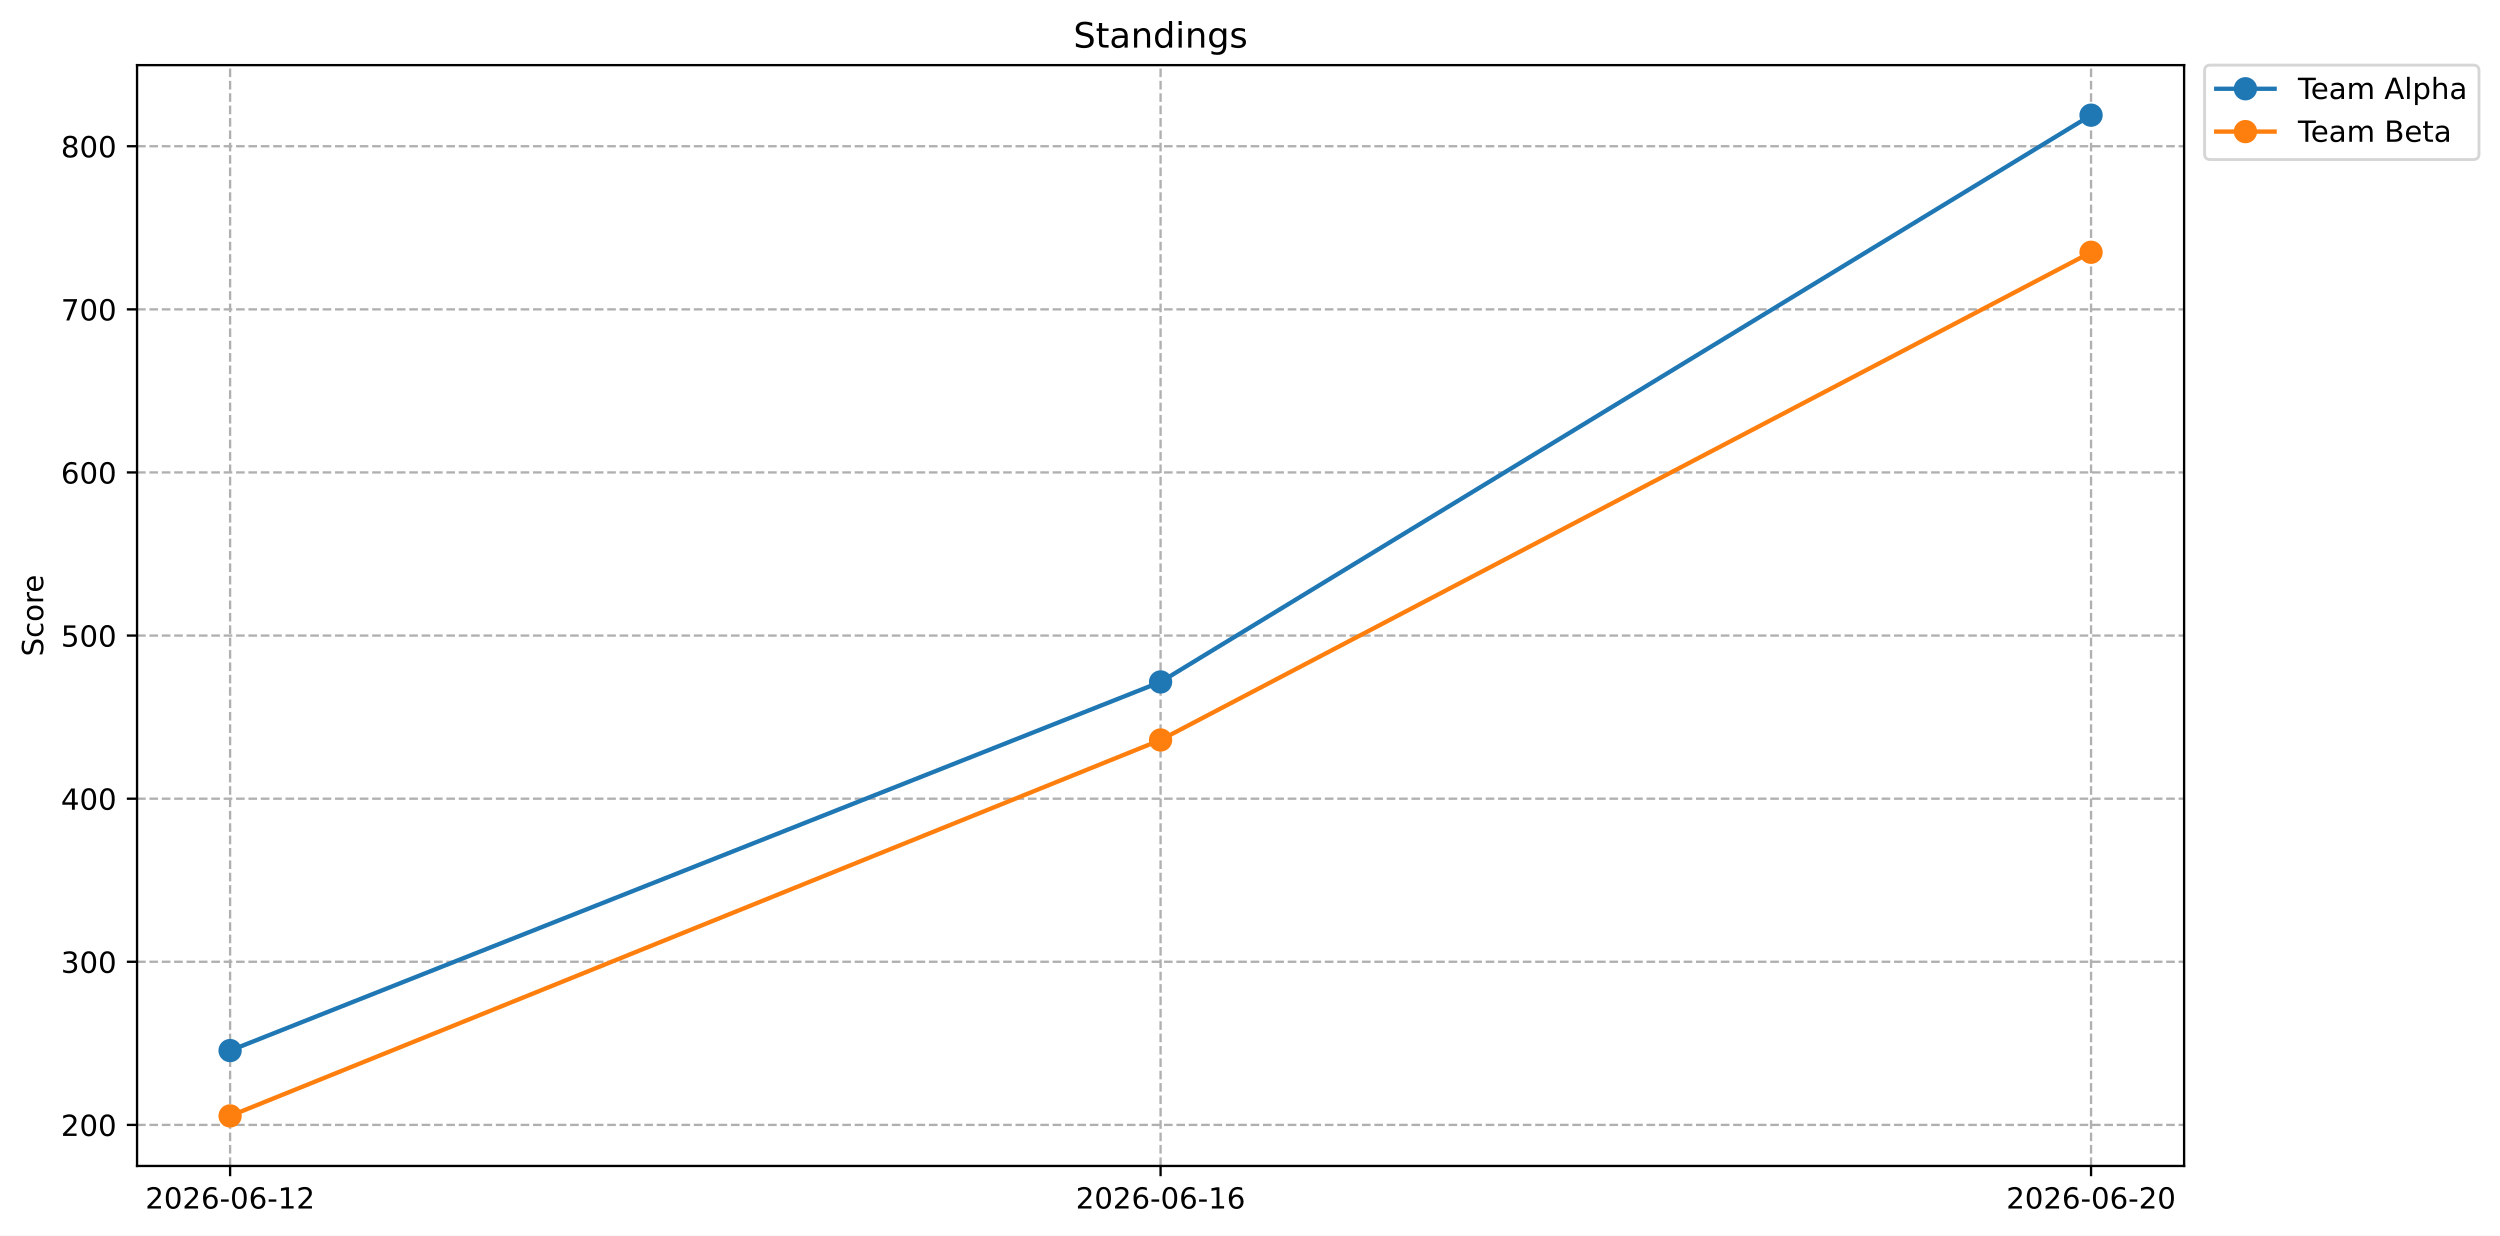
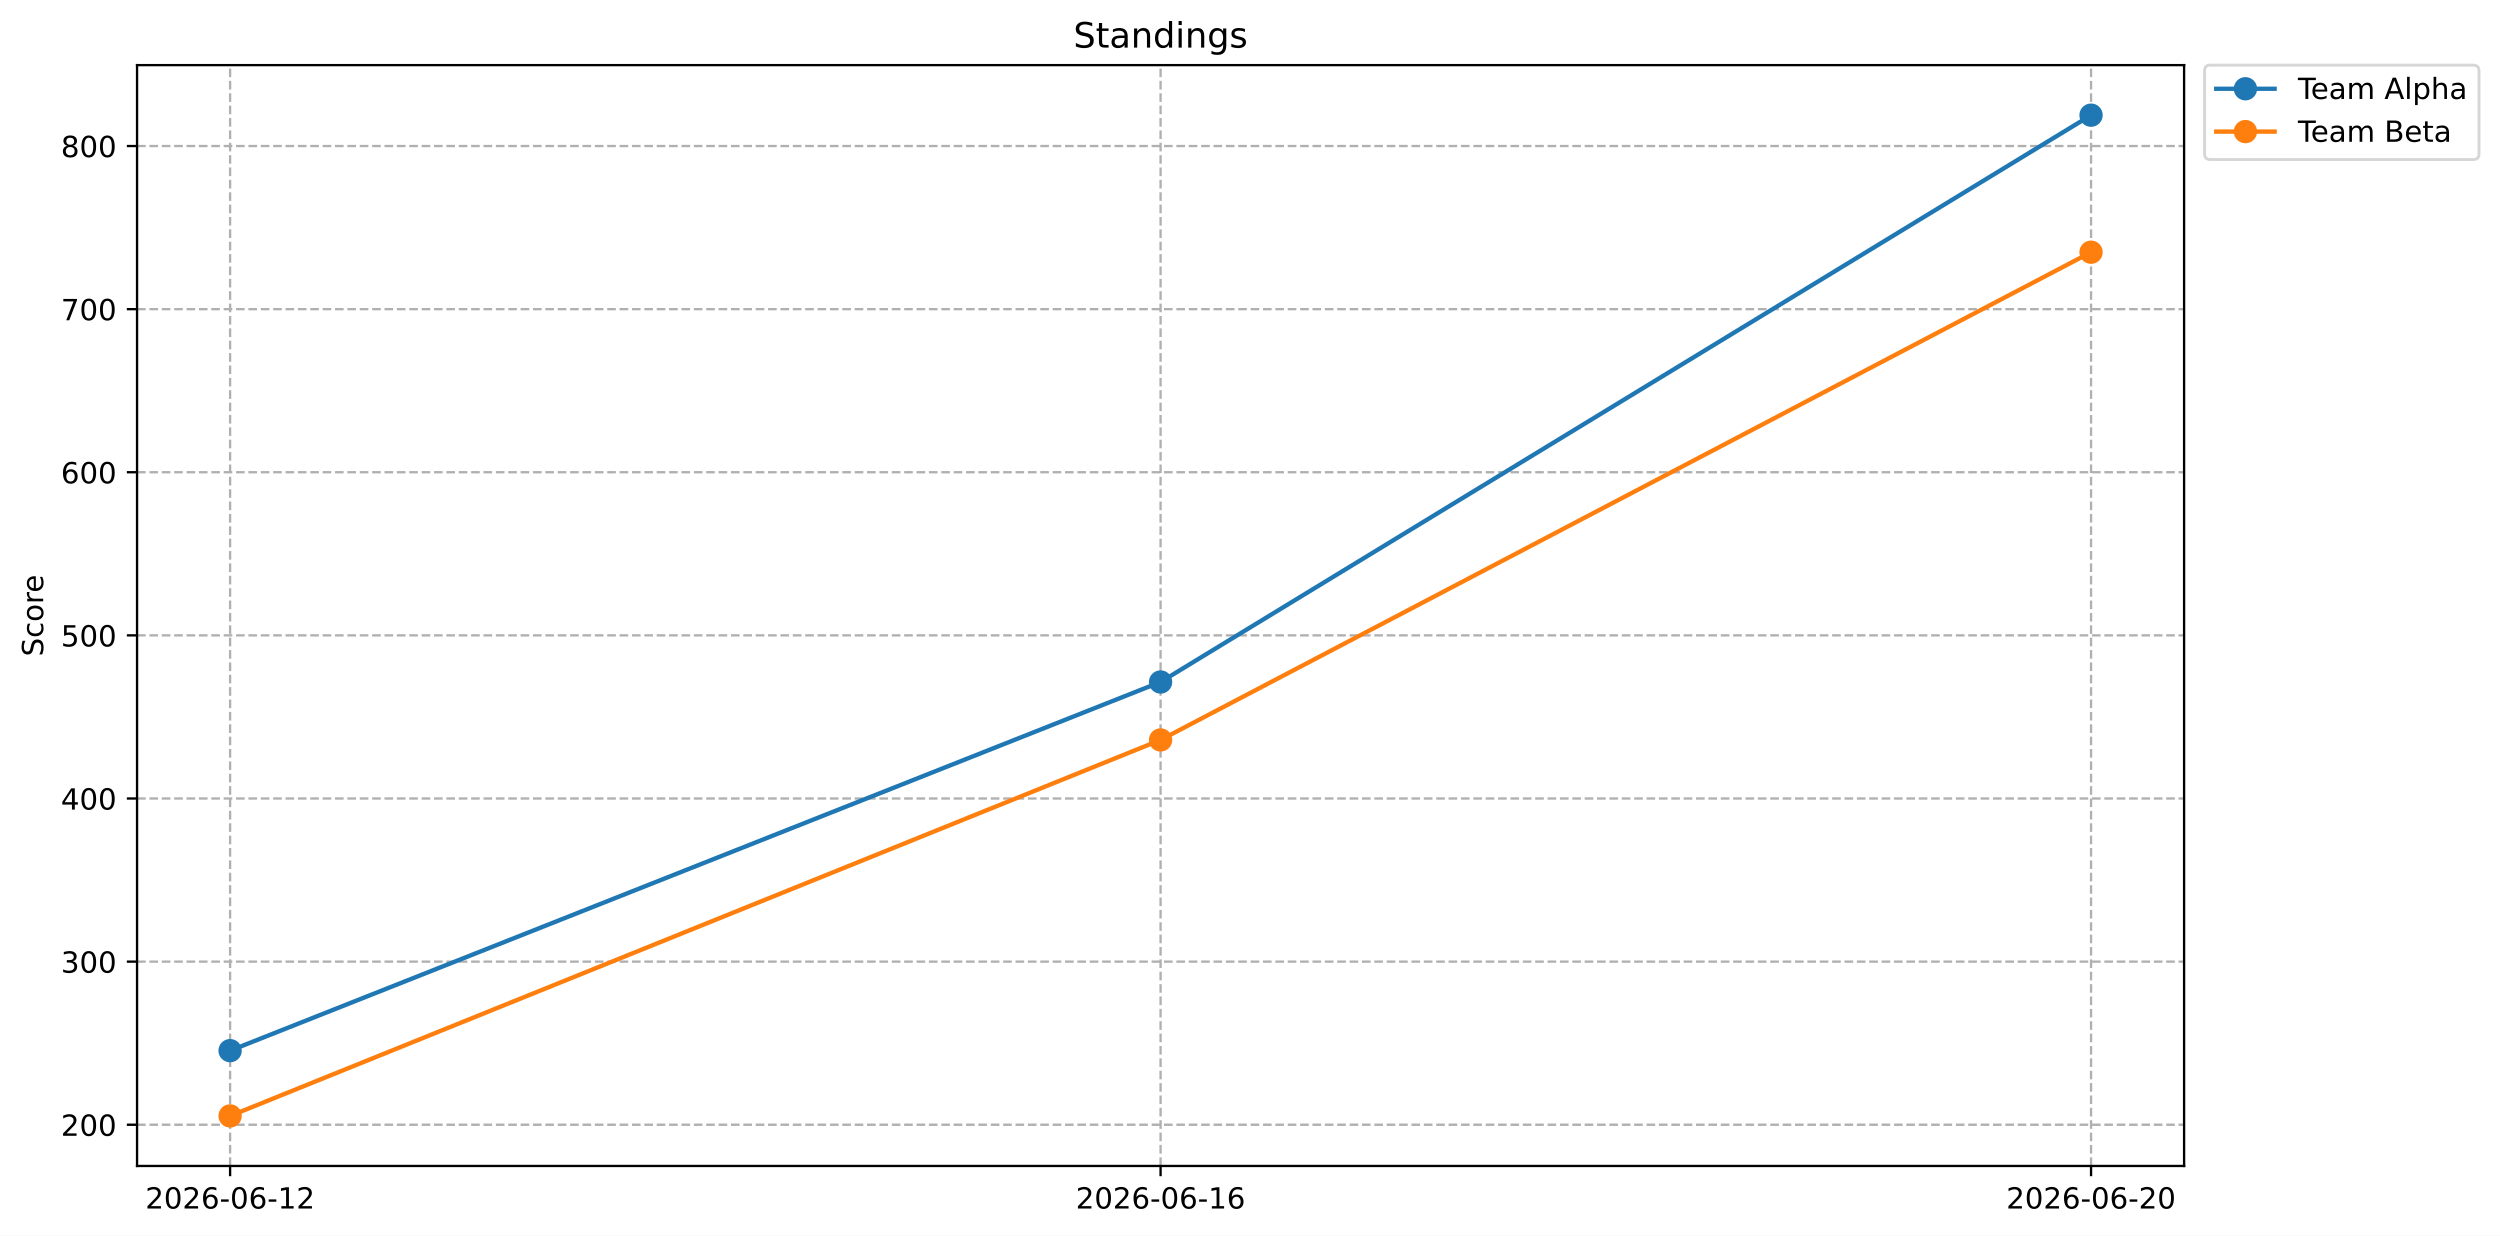
<svg xmlns="http://www.w3.org/2000/svg" xmlns:xlink="http://www.w3.org/1999/xlink" width="856.715pt" height="423.436pt" viewBox="0 0 856.715 423.436" version="1.1">
  <defs>
    <style type="text/css">*{stroke-linejoin: round; stroke-linecap: butt}</style>
  </defs>
  <g id="figure_1">
    <g id="patch_1">
      <path d="M -0 423.436  L 856.715 423.436  L 856.715 0  L -0 0  z " style="fill: #ffffff" />
    </g>
    <g id="axes_1">
      <g id="patch_2">
        <path d="M 46.966 399.558  L 748.46 399.558  L 748.46 22.318  L 46.966 22.318  z " style="fill: #ffffff" />
      </g>
      <g id="matplotlib.axis_1">
        <g id="xtick_1">
          <g id="line2d_1">
-             <path d="M 78.852 399.558  L 78.852 22.318  " clip-path="url(#p3716c8cc53)" style="fill: none; stroke-dasharray: 2.96,1.28; stroke-dashoffset: 0; stroke: #b0b0b0; stroke-width: 0.8" />
+             <path d="M 78.852 399.558  L 78.852 22.318  " clip-path="url(#p22dfbced53)" style="fill: none; stroke-dasharray: 2.96,1.28; stroke-dashoffset: 0; stroke: #b0b0b0; stroke-width: 0.8" />
          </g>
          <g id="line2d_2">
            <defs>
-               <path id="mf1cd7e6361" d="M 0 0  L 0 3.5  " style="stroke: #000000; stroke-width: 0.8" />
-             </defs>
-             <g>
-               <use xlink:href="#mf1cd7e6361" x="78.852" y="399.558" style="stroke: #000000; stroke-width: 0.8" />
+               <path id="mfbfed21c38" d="M 0 0  L 0 3.5  " style="stroke: #000000; stroke-width: 0.8" />
+             </defs>
+             <g>
+               <use xlink:href="#mfbfed21c38" x="78.852" y="399.558" style="stroke: #000000; stroke-width: 0.8" />
            </g>
          </g>
          <g id="text_1">
            <g transform="translate(49.7939 414.1566)scale(0.1 -0.1)">
              <defs>
                <path id="DejaVuSans-32" d="M 1228 531  L 3431 531  L 3431 0  L 469 0  L 469 531  Q 828 903 1448 1529  Q 2069 2156 2228 2338  Q 2531 2678 2651 2914  Q 2772 3150 2772 3378  Q 2772 3750 2511 3984  Q 2250 4219 1831 4219  Q 1534 4219 1204 4116  Q 875 4013 500 3803  L 500 4441  Q 881 4594 1212 4672  Q 1544 4750 1819 4750  Q 2544 4750 2975 4387  Q 3406 4025 3406 3419  Q 3406 3131 3298 2873  Q 3191 2616 2906 2266  Q 2828 2175 2409 1742  Q 1991 1309 1228 531  z " transform="scale(0.015625)" />
                <path id="DejaVuSans-30" d="M 2034 4250  Q 1547 4250 1301 3770  Q 1056 3291 1056 2328  Q 1056 1369 1301 889  Q 1547 409 2034 409  Q 2525 409 2770 889  Q 3016 1369 3016 2328  Q 3016 3291 2770 3770  Q 2525 4250 2034 4250  z M 2034 4750  Q 2819 4750 3233 4129  Q 3647 3509 3647 2328  Q 3647 1150 3233 529  Q 2819 -91 2034 -91  Q 1250 -91 836 529  Q 422 1150 422 2328  Q 422 3509 836 4129  Q 1250 4750 2034 4750  z " transform="scale(0.015625)" />
                <path id="DejaVuSans-36" d="M 2113 2584  Q 1688 2584 1439 2293  Q 1191 2003 1191 1497  Q 1191 994 1439 701  Q 1688 409 2113 409  Q 2538 409 2786 701  Q 3034 994 3034 1497  Q 3034 2003 2786 2293  Q 2538 2584 2113 2584  z M 3366 4563  L 3366 3988  Q 3128 4100 2886 4159  Q 2644 4219 2406 4219  Q 1781 4219 1451 3797  Q 1122 3375 1075 2522  Q 1259 2794 1537 2939  Q 1816 3084 2150 3084  Q 2853 3084 3261 2657  Q 3669 2231 3669 1497  Q 3669 778 3244 343  Q 2819 -91 2113 -91  Q 1303 -91 875 529  Q 447 1150 447 2328  Q 447 3434 972 4092  Q 1497 4750 2381 4750  Q 2619 4750 2861 4703  Q 3103 4656 3366 4563  z " transform="scale(0.015625)" />
                <path id="DejaVuSans-2d" d="M 313 2009  L 1997 2009  L 1997 1497  L 313 1497  L 313 2009  z " transform="scale(0.015625)" />
                <path id="DejaVuSans-31" d="M 794 531  L 1825 531  L 1825 4091  L 703 3866  L 703 4441  L 1819 4666  L 2450 4666  L 2450 531  L 3481 531  L 3481 0  L 794 0  L 794 531  z " transform="scale(0.015625)" />
              </defs>
              <use xlink:href="#DejaVuSans-32" />
              <use xlink:href="#DejaVuSans-30" x="63.623" />
              <use xlink:href="#DejaVuSans-32" x="127.246" />
              <use xlink:href="#DejaVuSans-36" x="190.869" />
              <use xlink:href="#DejaVuSans-2d" x="254.492" />
              <use xlink:href="#DejaVuSans-30" x="290.576" />
              <use xlink:href="#DejaVuSans-36" x="354.199" />
              <use xlink:href="#DejaVuSans-2d" x="417.822" />
              <use xlink:href="#DejaVuSans-31" x="453.906" />
              <use xlink:href="#DejaVuSans-32" x="517.529" />
            </g>
          </g>
        </g>
        <g id="xtick_2">
          <g id="line2d_3">
-             <path d="M 397.713 399.558  L 397.713 22.318  " clip-path="url(#p3716c8cc53)" style="fill: none; stroke-dasharray: 2.96,1.28; stroke-dashoffset: 0; stroke: #b0b0b0; stroke-width: 0.8" />
+             <path d="M 397.713 399.558  L 397.713 22.318  " clip-path="url(#p22dfbced53)" style="fill: none; stroke-dasharray: 2.96,1.28; stroke-dashoffset: 0; stroke: #b0b0b0; stroke-width: 0.8" />
          </g>
          <g id="line2d_4">
            <g>
-               <use xlink:href="#mf1cd7e6361" x="397.713" y="399.558" style="stroke: #000000; stroke-width: 0.8" />
+               <use xlink:href="#mfbfed21c38" x="397.713" y="399.558" style="stroke: #000000; stroke-width: 0.8" />
            </g>
          </g>
          <g id="text_2">
            <g transform="translate(368.6548 414.1566)scale(0.1 -0.1)">
              <use xlink:href="#DejaVuSans-32" />
              <use xlink:href="#DejaVuSans-30" x="63.623" />
              <use xlink:href="#DejaVuSans-32" x="127.246" />
              <use xlink:href="#DejaVuSans-36" x="190.869" />
              <use xlink:href="#DejaVuSans-2d" x="254.492" />
              <use xlink:href="#DejaVuSans-30" x="290.576" />
              <use xlink:href="#DejaVuSans-36" x="354.199" />
              <use xlink:href="#DejaVuSans-2d" x="417.822" />
              <use xlink:href="#DejaVuSans-31" x="453.906" />
              <use xlink:href="#DejaVuSans-36" x="517.529" />
            </g>
          </g>
        </g>
        <g id="xtick_3">
          <g id="line2d_5">
-             <path d="M 716.574 399.558  L 716.574 22.318  " clip-path="url(#p3716c8cc53)" style="fill: none; stroke-dasharray: 2.96,1.28; stroke-dashoffset: 0; stroke: #b0b0b0; stroke-width: 0.8" />
+             <path d="M 716.574 399.558  L 716.574 22.318  " clip-path="url(#p22dfbced53)" style="fill: none; stroke-dasharray: 2.96,1.28; stroke-dashoffset: 0; stroke: #b0b0b0; stroke-width: 0.8" />
          </g>
          <g id="line2d_6">
            <g>
-               <use xlink:href="#mf1cd7e6361" x="716.574" y="399.558" style="stroke: #000000; stroke-width: 0.8" />
+               <use xlink:href="#mfbfed21c38" x="716.574" y="399.558" style="stroke: #000000; stroke-width: 0.8" />
            </g>
          </g>
          <g id="text_3">
            <g transform="translate(687.5157 414.1566)scale(0.1 -0.1)">
              <use xlink:href="#DejaVuSans-32" />
              <use xlink:href="#DejaVuSans-30" x="63.623" />
              <use xlink:href="#DejaVuSans-32" x="127.246" />
              <use xlink:href="#DejaVuSans-36" x="190.869" />
              <use xlink:href="#DejaVuSans-2d" x="254.492" />
              <use xlink:href="#DejaVuSans-30" x="290.576" />
              <use xlink:href="#DejaVuSans-36" x="354.199" />
              <use xlink:href="#DejaVuSans-2d" x="417.822" />
              <use xlink:href="#DejaVuSans-32" x="453.906" />
              <use xlink:href="#DejaVuSans-30" x="517.529" />
            </g>
          </g>
        </g>
      </g>
      <g id="matplotlib.axis_2">
        <g id="ytick_1">
          <g id="line2d_7">
-             <path d="M 46.966 385.48  L 748.46 385.48  " clip-path="url(#p3716c8cc53)" style="fill: none; stroke-dasharray: 2.96,1.28; stroke-dashoffset: 0; stroke: #b0b0b0; stroke-width: 0.8" />
+             <path d="M 46.966 385.431  L 748.46 385.431  " clip-path="url(#p22dfbced53)" style="fill: none; stroke-dasharray: 2.96,1.28; stroke-dashoffset: 0; stroke: #b0b0b0; stroke-width: 0.8" />
          </g>
          <g id="line2d_8">
            <defs>
-               <path id="m16155c3d63" d="M 0 0  L -3.5 0  " style="stroke: #000000; stroke-width: 0.8" />
-             </defs>
-             <g>
-               <use xlink:href="#m16155c3d63" x="46.966" y="385.48" style="stroke: #000000; stroke-width: 0.8" />
+               <path id="maadc0fc436" d="M 0 0  L -3.5 0  " style="stroke: #000000; stroke-width: 0.8" />
+             </defs>
+             <g>
+               <use xlink:href="#maadc0fc436" x="46.966" y="385.431" style="stroke: #000000; stroke-width: 0.8" />
            </g>
          </g>
          <g id="text_4">
-             <g transform="translate(20.87813 389.2788)scale(0.1 -0.1)">
+             <g transform="translate(20.87813 389.2299)scale(0.1 -0.1)">
              <use xlink:href="#DejaVuSans-32" />
              <use xlink:href="#DejaVuSans-30" x="63.623" />
              <use xlink:href="#DejaVuSans-30" x="127.246" />
            </g>
          </g>
        </g>
        <g id="ytick_2">
          <g id="line2d_9">
-             <path d="M 46.966 329.586  L 748.46 329.586  " clip-path="url(#p3716c8cc53)" style="fill: none; stroke-dasharray: 2.96,1.28; stroke-dashoffset: 0; stroke: #b0b0b0; stroke-width: 0.8" />
+             <path d="M 46.966 329.533  L 748.46 329.533  " clip-path="url(#p22dfbced53)" style="fill: none; stroke-dasharray: 2.96,1.28; stroke-dashoffset: 0; stroke: #b0b0b0; stroke-width: 0.8" />
          </g>
          <g id="line2d_10">
            <g>
-               <use xlink:href="#m16155c3d63" x="46.966" y="329.586" style="stroke: #000000; stroke-width: 0.8" />
+               <use xlink:href="#maadc0fc436" x="46.966" y="329.533" style="stroke: #000000; stroke-width: 0.8" />
            </g>
          </g>
          <g id="text_5">
-             <g transform="translate(20.87813 333.3851)scale(0.1 -0.1)">
+             <g transform="translate(20.87813 333.3318)scale(0.1 -0.1)">
              <defs>
                <path id="DejaVuSans-33" d="M 2597 2516  Q 3050 2419 3304 2112  Q 3559 1806 3559 1356  Q 3559 666 3084 287  Q 2609 -91 1734 -91  Q 1441 -91 1130 -33  Q 819 25 488 141  L 488 750  Q 750 597 1062 519  Q 1375 441 1716 441  Q 2309 441 2620 675  Q 2931 909 2931 1356  Q 2931 1769 2642 2001  Q 2353 2234 1838 2234  L 1294 2234  L 1294 2753  L 1863 2753  Q 2328 2753 2575 2939  Q 2822 3125 2822 3475  Q 2822 3834 2567 4026  Q 2313 4219 1838 4219  Q 1578 4219 1281 4162  Q 984 4106 628 3988  L 628 4550  Q 988 4650 1302 4700  Q 1616 4750 1894 4750  Q 2613 4750 3031 4423  Q 3450 4097 3450 3541  Q 3450 3153 3228 2886  Q 3006 2619 2597 2516  z " transform="scale(0.015625)" />
              </defs>
              <use xlink:href="#DejaVuSans-33" />
              <use xlink:href="#DejaVuSans-30" x="63.623" />
              <use xlink:href="#DejaVuSans-30" x="127.246" />
            </g>
          </g>
        </g>
        <g id="ytick_3">
          <g id="line2d_11">
-             <path d="M 46.966 273.692  L 748.46 273.692  " clip-path="url(#p3716c8cc53)" style="fill: none; stroke-dasharray: 2.96,1.28; stroke-dashoffset: 0; stroke: #b0b0b0; stroke-width: 0.8" />
+             <path d="M 46.966 273.635  L 748.46 273.635  " clip-path="url(#p22dfbced53)" style="fill: none; stroke-dasharray: 2.96,1.28; stroke-dashoffset: 0; stroke: #b0b0b0; stroke-width: 0.8" />
          </g>
          <g id="line2d_12">
            <g>
-               <use xlink:href="#m16155c3d63" x="46.966" y="273.692" style="stroke: #000000; stroke-width: 0.8" />
+               <use xlink:href="#maadc0fc436" x="46.966" y="273.635" style="stroke: #000000; stroke-width: 0.8" />
            </g>
          </g>
          <g id="text_6">
-             <g transform="translate(20.87813 277.4914)scale(0.1 -0.1)">
+             <g transform="translate(20.87813 277.4337)scale(0.1 -0.1)">
              <defs>
                <path id="DejaVuSans-34" d="M 2419 4116  L 825 1625  L 2419 1625  L 2419 4116  z M 2253 4666  L 3047 4666  L 3047 1625  L 3713 1625  L 3713 1100  L 3047 1100  L 3047 0  L 2419 0  L 2419 1100  L 313 1100  L 313 1709  L 2253 4666  z " transform="scale(0.015625)" />
              </defs>
              <use xlink:href="#DejaVuSans-34" />
              <use xlink:href="#DejaVuSans-30" x="63.623" />
              <use xlink:href="#DejaVuSans-30" x="127.246" />
            </g>
          </g>
        </g>
        <g id="ytick_4">
          <g id="line2d_13">
-             <path d="M 46.966 217.798  L 748.46 217.798  " clip-path="url(#p3716c8cc53)" style="fill: none; stroke-dasharray: 2.96,1.28; stroke-dashoffset: 0; stroke: #b0b0b0; stroke-width: 0.8" />
+             <path d="M 46.966 217.736  L 748.46 217.736  " clip-path="url(#p22dfbced53)" style="fill: none; stroke-dasharray: 2.96,1.28; stroke-dashoffset: 0; stroke: #b0b0b0; stroke-width: 0.8" />
          </g>
          <g id="line2d_14">
            <g>
-               <use xlink:href="#m16155c3d63" x="46.966" y="217.798" style="stroke: #000000; stroke-width: 0.8" />
+               <use xlink:href="#maadc0fc436" x="46.966" y="217.736" style="stroke: #000000; stroke-width: 0.8" />
            </g>
          </g>
          <g id="text_7">
-             <g transform="translate(20.87813 221.5977)scale(0.1 -0.1)">
+             <g transform="translate(20.87813 221.5356)scale(0.1 -0.1)">
              <defs>
                <path id="DejaVuSans-35" d="M 691 4666  L 3169 4666  L 3169 4134  L 1269 4134  L 1269 2991  Q 1406 3038 1543 3061  Q 1681 3084 1819 3084  Q 2600 3084 3056 2656  Q 3513 2228 3513 1497  Q 3513 744 3044 326  Q 2575 -91 1722 -91  Q 1428 -91 1123 -41  Q 819 9 494 109  L 494 744  Q 775 591 1075 516  Q 1375 441 1709 441  Q 2250 441 2565 725  Q 2881 1009 2881 1497  Q 2881 1984 2565 2268  Q 2250 2553 1709 2553  Q 1456 2553 1204 2497  Q 953 2441 691 2322  L 691 4666  z " transform="scale(0.015625)" />
              </defs>
              <use xlink:href="#DejaVuSans-35" />
              <use xlink:href="#DejaVuSans-30" x="63.623" />
              <use xlink:href="#DejaVuSans-30" x="127.246" />
            </g>
          </g>
        </g>
        <g id="ytick_5">
          <g id="line2d_15">
-             <path d="M 46.966 161.905  L 748.46 161.905  " clip-path="url(#p3716c8cc53)" style="fill: none; stroke-dasharray: 2.96,1.28; stroke-dashoffset: 0; stroke: #b0b0b0; stroke-width: 0.8" />
+             <path d="M 46.966 161.838  L 748.46 161.838  " clip-path="url(#p22dfbced53)" style="fill: none; stroke-dasharray: 2.96,1.28; stroke-dashoffset: 0; stroke: #b0b0b0; stroke-width: 0.8" />
          </g>
          <g id="line2d_16">
            <g>
-               <use xlink:href="#m16155c3d63" x="46.966" y="161.905" style="stroke: #000000; stroke-width: 0.8" />
+               <use xlink:href="#maadc0fc436" x="46.966" y="161.838" style="stroke: #000000; stroke-width: 0.8" />
            </g>
          </g>
          <g id="text_8">
-             <g transform="translate(20.87813 165.704)scale(0.1 -0.1)">
+             <g transform="translate(20.87813 165.6376)scale(0.1 -0.1)">
              <use xlink:href="#DejaVuSans-36" />
              <use xlink:href="#DejaVuSans-30" x="63.623" />
              <use xlink:href="#DejaVuSans-30" x="127.246" />
            </g>
          </g>
        </g>
        <g id="ytick_6">
          <g id="line2d_17">
-             <path d="M 46.966 106.011  L 748.46 106.011  " clip-path="url(#p3716c8cc53)" style="fill: none; stroke-dasharray: 2.96,1.28; stroke-dashoffset: 0; stroke: #b0b0b0; stroke-width: 0.8" />
+             <path d="M 46.966 105.94  L 748.46 105.94  " clip-path="url(#p22dfbced53)" style="fill: none; stroke-dasharray: 2.96,1.28; stroke-dashoffset: 0; stroke: #b0b0b0; stroke-width: 0.8" />
          </g>
          <g id="line2d_18">
            <g>
-               <use xlink:href="#m16155c3d63" x="46.966" y="106.011" style="stroke: #000000; stroke-width: 0.8" />
+               <use xlink:href="#maadc0fc436" x="46.966" y="105.94" style="stroke: #000000; stroke-width: 0.8" />
            </g>
          </g>
          <g id="text_9">
-             <g transform="translate(20.87813 109.8102)scale(0.1 -0.1)">
+             <g transform="translate(20.87813 109.7395)scale(0.1 -0.1)">
              <defs>
                <path id="DejaVuSans-37" d="M 525 4666  L 3525 4666  L 3525 4397  L 1831 0  L 1172 0  L 2766 4134  L 525 4134  L 525 4666  z " transform="scale(0.015625)" />
              </defs>
              <use xlink:href="#DejaVuSans-37" />
              <use xlink:href="#DejaVuSans-30" x="63.623" />
              <use xlink:href="#DejaVuSans-30" x="127.246" />
            </g>
          </g>
        </g>
        <g id="ytick_7">
          <g id="line2d_19">
-             <path d="M 46.966 50.117  L 748.46 50.117  " clip-path="url(#p3716c8cc53)" style="fill: none; stroke-dasharray: 2.96,1.28; stroke-dashoffset: 0; stroke: #b0b0b0; stroke-width: 0.8" />
+             <path d="M 46.966 50.042  L 748.46 50.042  " clip-path="url(#p22dfbced53)" style="fill: none; stroke-dasharray: 2.96,1.28; stroke-dashoffset: 0; stroke: #b0b0b0; stroke-width: 0.8" />
          </g>
          <g id="line2d_20">
            <g>
-               <use xlink:href="#m16155c3d63" x="46.966" y="50.117" style="stroke: #000000; stroke-width: 0.8" />
+               <use xlink:href="#maadc0fc436" x="46.966" y="50.042" style="stroke: #000000; stroke-width: 0.8" />
            </g>
          </g>
          <g id="text_10">
-             <g transform="translate(20.87813 53.91653)scale(0.1 -0.1)">
+             <g transform="translate(20.87813 53.84136)scale(0.1 -0.1)">
              <defs>
                <path id="DejaVuSans-38" d="M 2034 2216  Q 1584 2216 1326 1975  Q 1069 1734 1069 1313  Q 1069 891 1326 650  Q 1584 409 2034 409  Q 2484 409 2743 651  Q 3003 894 3003 1313  Q 3003 1734 2745 1975  Q 2488 2216 2034 2216  z M 1403 2484  Q 997 2584 770 2862  Q 544 3141 544 3541  Q 544 4100 942 4425  Q 1341 4750 2034 4750  Q 2731 4750 3128 4425  Q 3525 4100 3525 3541  Q 3525 3141 3298 2862  Q 3072 2584 2669 2484  Q 3125 2378 3379 2068  Q 3634 1759 3634 1313  Q 3634 634 3220 271  Q 2806 -91 2034 -91  Q 1263 -91 848 271  Q 434 634 434 1313  Q 434 1759 690 2068  Q 947 2378 1403 2484  z M 1172 3481  Q 1172 3119 1398 2916  Q 1625 2713 2034 2713  Q 2441 2713 2670 2916  Q 2900 3119 2900 3481  Q 2900 3844 2670 4047  Q 2441 4250 2034 4250  Q 1625 4250 1398 4047  Q 1172 3844 1172 3481  z " transform="scale(0.015625)" />
              </defs>
              <use xlink:href="#DejaVuSans-38" />
              <use xlink:href="#DejaVuSans-30" x="63.623" />
              <use xlink:href="#DejaVuSans-30" x="127.246" />
            </g>
          </g>
        </g>
        <g id="text_11">
          <g transform="translate(14.79844 224.9405)rotate(-90)scale(0.1 -0.1)">
            <defs>
              <path id="DejaVuSans-53" d="M 3425 4513  L 3425 3897  Q 3066 4069 2747 4153  Q 2428 4238 2131 4238  Q 1616 4238 1336 4038  Q 1056 3838 1056 3469  Q 1056 3159 1242 3001  Q 1428 2844 1947 2747  L 2328 2669  Q 3034 2534 3370 2195  Q 3706 1856 3706 1288  Q 3706 609 3251 259  Q 2797 -91 1919 -91  Q 1588 -91 1214 -16  Q 841 59 441 206  L 441 856  Q 825 641 1194 531  Q 1563 422 1919 422  Q 2459 422 2753 634  Q 3047 847 3047 1241  Q 3047 1584 2836 1778  Q 2625 1972 2144 2069  L 1759 2144  Q 1053 2284 737 2584  Q 422 2884 422 3419  Q 422 4038 858 4394  Q 1294 4750 2059 4750  Q 2388 4750 2728 4690  Q 3069 4631 3425 4513  z " transform="scale(0.015625)" />
              <path id="DejaVuSans-63" d="M 3122 3366  L 3122 2828  Q 2878 2963 2633 3030  Q 2388 3097 2138 3097  Q 1578 3097 1268 2742  Q 959 2388 959 1747  Q 959 1106 1268 751  Q 1578 397 2138 397  Q 2388 397 2633 464  Q 2878 531 3122 666  L 3122 134  Q 2881 22 2623 -34  Q 2366 -91 2075 -91  Q 1284 -91 818 406  Q 353 903 353 1747  Q 353 2603 823 3093  Q 1294 3584 2113 3584  Q 2378 3584 2631 3529  Q 2884 3475 3122 3366  z " transform="scale(0.015625)" />
              <path id="DejaVuSans-6f" d="M 1959 3097  Q 1497 3097 1228 2736  Q 959 2375 959 1747  Q 959 1119 1226 758  Q 1494 397 1959 397  Q 2419 397 2687 759  Q 2956 1122 2956 1747  Q 2956 2369 2687 2733  Q 2419 3097 1959 3097  z M 1959 3584  Q 2709 3584 3137 3096  Q 3566 2609 3566 1747  Q 3566 888 3137 398  Q 2709 -91 1959 -91  Q 1206 -91 779 398  Q 353 888 353 1747  Q 353 2609 779 3096  Q 1206 3584 1959 3584  z " transform="scale(0.015625)" />
              <path id="DejaVuSans-72" d="M 2631 2963  Q 2534 3019 2420 3045  Q 2306 3072 2169 3072  Q 1681 3072 1420 2755  Q 1159 2438 1159 1844  L 1159 0  L 581 0  L 581 3500  L 1159 3500  L 1159 2956  Q 1341 3275 1631 3429  Q 1922 3584 2338 3584  Q 2397 3584 2469 3576  Q 2541 3569 2628 3553  L 2631 2963  z " transform="scale(0.015625)" />
              <path id="DejaVuSans-65" d="M 3597 1894  L 3597 1613  L 953 1613  Q 991 1019 1311 708  Q 1631 397 2203 397  Q 2534 397 2845 478  Q 3156 559 3463 722  L 3463 178  Q 3153 47 2828 -22  Q 2503 -91 2169 -91  Q 1331 -91 842 396  Q 353 884 353 1716  Q 353 2575 817 3079  Q 1281 3584 2069 3584  Q 2775 3584 3186 3129  Q 3597 2675 3597 1894  z M 3022 2063  Q 3016 2534 2758 2815  Q 2500 3097 2075 3097  Q 1594 3097 1305 2825  Q 1016 2553 972 2059  L 3022 2063  z " transform="scale(0.015625)" />
            </defs>
            <use xlink:href="#DejaVuSans-53" />
            <use xlink:href="#DejaVuSans-63" x="63.477" />
            <use xlink:href="#DejaVuSans-6f" x="118.457" />
            <use xlink:href="#DejaVuSans-72" x="179.639" />
            <use xlink:href="#DejaVuSans-65" x="218.502" />
          </g>
        </g>
      </g>
      <g id="line2d_21">
-         <path d="M 78.852 360.016  L 397.713 233.696  L 716.574 39.465  " clip-path="url(#p3716c8cc53)" style="fill: none; stroke: #1f77b4; stroke-width: 1.5; stroke-linecap: square" />
+         <path d="M 78.852 360.041  L 397.713 233.711  L 716.574 39.465  " clip-path="url(#p22dfbced53)" style="fill: none; stroke: #1f77b4; stroke-width: 1.5; stroke-linecap: square" />
        <defs>
-           <path id="m6c59f34e0f" d="M 0 3.5  C 0.928 3.5 1.819 3.131 2.475 2.475  C 3.131 1.819 3.5 0.928 3.5 0  C 3.5 -0.928 3.131 -1.819 2.475 -2.475  C 1.819 -3.131 0.928 -3.5 0 -3.5  C -0.928 -3.5 -1.819 -3.131 -2.475 -2.475  C -3.131 -1.819 -3.5 -0.928 -3.5 0  C -3.5 0.928 -3.131 1.819 -2.475 2.475  C -1.819 3.131 -0.928 3.5 0 3.5  z " style="stroke: #1f77b4" />
+           <path id="m4b43e790e3" d="M 0 3.5  C 0.928 3.5 1.819 3.131 2.475 2.475  C 3.131 1.819 3.5 0.928 3.5 0  C 3.5 -0.928 3.131 -1.819 2.475 -2.475  C 1.819 -3.131 0.928 -3.5 0 -3.5  C -0.928 -3.5 -1.819 -3.131 -2.475 -2.475  C -3.131 -1.819 -3.5 -0.928 -3.5 0  C -3.5 0.928 -3.131 1.819 -2.475 2.475  C -1.819 3.131 -0.928 3.5 0 3.5  z " style="stroke: #1f77b4" />
        </defs>
-         <g clip-path="url(#p3716c8cc53)">
-           <use xlink:href="#m6c59f34e0f" x="78.852" y="360.016" style="fill: #1f77b4; stroke: #1f77b4" />
-           <use xlink:href="#m6c59f34e0f" x="397.713" y="233.696" style="fill: #1f77b4; stroke: #1f77b4" />
-           <use xlink:href="#m6c59f34e0f" x="716.574" y="39.465" style="fill: #1f77b4; stroke: #1f77b4" />
+         <g clip-path="url(#p22dfbced53)">
+           <use xlink:href="#m4b43e790e3" x="78.852" y="360.041" style="fill: #1f77b4; stroke: #1f77b4" />
+           <use xlink:href="#m4b43e790e3" x="397.713" y="233.711" style="fill: #1f77b4; stroke: #1f77b4" />
+           <use xlink:href="#m4b43e790e3" x="716.574" y="39.465" style="fill: #1f77b4; stroke: #1f77b4" />
        </g>
      </g>
      <g id="line2d_22">
-         <path d="M 78.852 382.411  L 397.713 253.576  L 716.574 86.454  " clip-path="url(#p3716c8cc53)" style="fill: none; stroke: #ff7f0e; stroke-width: 1.5; stroke-linecap: square" />
+         <path d="M 78.852 382.411  L 397.713 253.566  L 716.574 86.43  " clip-path="url(#p22dfbced53)" style="fill: none; stroke: #ff7f0e; stroke-width: 1.5; stroke-linecap: square" />
        <defs>
-           <path id="mb720ac57f0" d="M 0 3.5  C 0.928 3.5 1.819 3.131 2.475 2.475  C 3.131 1.819 3.5 0.928 3.5 0  C 3.5 -0.928 3.131 -1.819 2.475 -2.475  C 1.819 -3.131 0.928 -3.5 0 -3.5  C -0.928 -3.5 -1.819 -3.131 -2.475 -2.475  C -3.131 -1.819 -3.5 -0.928 -3.5 0  C -3.5 0.928 -3.131 1.819 -2.475 2.475  C -1.819 3.131 -0.928 3.5 0 3.5  z " style="stroke: #ff7f0e" />
+           <path id="m1bc1f64b10" d="M 0 3.5  C 0.928 3.5 1.819 3.131 2.475 2.475  C 3.131 1.819 3.5 0.928 3.5 0  C 3.5 -0.928 3.131 -1.819 2.475 -2.475  C 1.819 -3.131 0.928 -3.5 0 -3.5  C -0.928 -3.5 -1.819 -3.131 -2.475 -2.475  C -3.131 -1.819 -3.5 -0.928 -3.5 0  C -3.5 0.928 -3.131 1.819 -2.475 2.475  C -1.819 3.131 -0.928 3.5 0 3.5  z " style="stroke: #ff7f0e" />
        </defs>
-         <g clip-path="url(#p3716c8cc53)">
-           <use xlink:href="#mb720ac57f0" x="78.852" y="382.411" style="fill: #ff7f0e; stroke: #ff7f0e" />
-           <use xlink:href="#mb720ac57f0" x="397.713" y="253.576" style="fill: #ff7f0e; stroke: #ff7f0e" />
-           <use xlink:href="#mb720ac57f0" x="716.574" y="86.454" style="fill: #ff7f0e; stroke: #ff7f0e" />
+         <g clip-path="url(#p22dfbced53)">
+           <use xlink:href="#m1bc1f64b10" x="78.852" y="382.411" style="fill: #ff7f0e; stroke: #ff7f0e" />
+           <use xlink:href="#m1bc1f64b10" x="397.713" y="253.566" style="fill: #ff7f0e; stroke: #ff7f0e" />
+           <use xlink:href="#m1bc1f64b10" x="716.574" y="86.43" style="fill: #ff7f0e; stroke: #ff7f0e" />
        </g>
      </g>
      <g id="patch_3">
        <path d="M 46.966 399.558  L 46.966 22.318  " style="fill: none; stroke: #000000; stroke-width: 0.8; stroke-linejoin: miter; stroke-linecap: square" />
      </g>
      <g id="patch_4">
        <path d="M 748.46 399.558  L 748.46 22.318  " style="fill: none; stroke: #000000; stroke-width: 0.8; stroke-linejoin: miter; stroke-linecap: square" />
      </g>
      <g id="patch_5">
        <path d="M 46.966 399.558  L 748.46 399.558  " style="fill: none; stroke: #000000; stroke-width: 0.8; stroke-linejoin: miter; stroke-linecap: square" />
      </g>
      <g id="patch_6">
        <path d="M 46.966 22.318  L 748.46 22.318  " style="fill: none; stroke: #000000; stroke-width: 0.8; stroke-linejoin: miter; stroke-linecap: square" />
      </g>
      <g id="text_12">
        <g transform="translate(367.8589 16.31812)scale(0.12 -0.12)">
          <defs>
            <path id="DejaVuSans-74" d="M 1172 4494  L 1172 3500  L 2356 3500  L 2356 3053  L 1172 3053  L 1172 1153  Q 1172 725 1289 603  Q 1406 481 1766 481  L 2356 481  L 2356 0  L 1766 0  Q 1100 0 847 248  Q 594 497 594 1153  L 594 3053  L 172 3053  L 172 3500  L 594 3500  L 594 4494  L 1172 4494  z " transform="scale(0.015625)" />
            <path id="DejaVuSans-61" d="M 2194 1759  Q 1497 1759 1228 1600  Q 959 1441 959 1056  Q 959 750 1161 570  Q 1363 391 1709 391  Q 2188 391 2477 730  Q 2766 1069 2766 1631  L 2766 1759  L 2194 1759  z M 3341 1997  L 3341 0  L 2766 0  L 2766 531  Q 2569 213 2275 61  Q 1981 -91 1556 -91  Q 1019 -91 701 211  Q 384 513 384 1019  Q 384 1609 779 1909  Q 1175 2209 1959 2209  L 2766 2209  L 2766 2266  Q 2766 2663 2505 2880  Q 2244 3097 1772 3097  Q 1472 3097 1187 3025  Q 903 2953 641 2809  L 641 3341  Q 956 3463 1253 3523  Q 1550 3584 1831 3584  Q 2591 3584 2966 3190  Q 3341 2797 3341 1997  z " transform="scale(0.015625)" />
            <path id="DejaVuSans-6e" d="M 3513 2113  L 3513 0  L 2938 0  L 2938 2094  Q 2938 2591 2744 2837  Q 2550 3084 2163 3084  Q 1697 3084 1428 2787  Q 1159 2491 1159 1978  L 1159 0  L 581 0  L 581 3500  L 1159 3500  L 1159 2956  Q 1366 3272 1645 3428  Q 1925 3584 2291 3584  Q 2894 3584 3203 3211  Q 3513 2838 3513 2113  z " transform="scale(0.015625)" />
            <path id="DejaVuSans-64" d="M 2906 2969  L 2906 4863  L 3481 4863  L 3481 0  L 2906 0  L 2906 525  Q 2725 213 2448 61  Q 2172 -91 1784 -91  Q 1150 -91 751 415  Q 353 922 353 1747  Q 353 2572 751 3078  Q 1150 3584 1784 3584  Q 2172 3584 2448 3432  Q 2725 3281 2906 2969  z M 947 1747  Q 947 1113 1208 752  Q 1469 391 1925 391  Q 2381 391 2643 752  Q 2906 1113 2906 1747  Q 2906 2381 2643 2742  Q 2381 3103 1925 3103  Q 1469 3103 1208 2742  Q 947 2381 947 1747  z " transform="scale(0.015625)" />
            <path id="DejaVuSans-69" d="M 603 3500  L 1178 3500  L 1178 0  L 603 0  L 603 3500  z M 603 4863  L 1178 4863  L 1178 4134  L 603 4134  L 603 4863  z " transform="scale(0.015625)" />
            <path id="DejaVuSans-67" d="M 2906 1791  Q 2906 2416 2648 2759  Q 2391 3103 1925 3103  Q 1463 3103 1205 2759  Q 947 2416 947 1791  Q 947 1169 1205 825  Q 1463 481 1925 481  Q 2391 481 2648 825  Q 2906 1169 2906 1791  z M 3481 434  Q 3481 -459 3084 -895  Q 2688 -1331 1869 -1331  Q 1566 -1331 1297 -1286  Q 1028 -1241 775 -1147  L 775 -588  Q 1028 -725 1275 -790  Q 1522 -856 1778 -856  Q 2344 -856 2625 -561  Q 2906 -266 2906 331  L 2906 616  Q 2728 306 2450 153  Q 2172 0 1784 0  Q 1141 0 747 490  Q 353 981 353 1791  Q 353 2603 747 3093  Q 1141 3584 1784 3584  Q 2172 3584 2450 3431  Q 2728 3278 2906 2969  L 2906 3500  L 3481 3500  L 3481 434  z " transform="scale(0.015625)" />
            <path id="DejaVuSans-73" d="M 2834 3397  L 2834 2853  Q 2591 2978 2328 3040  Q 2066 3103 1784 3103  Q 1356 3103 1142 2972  Q 928 2841 928 2578  Q 928 2378 1081 2264  Q 1234 2150 1697 2047  L 1894 2003  Q 2506 1872 2764 1633  Q 3022 1394 3022 966  Q 3022 478 2636 193  Q 2250 -91 1575 -91  Q 1294 -91 989 -36  Q 684 19 347 128  L 347 722  Q 666 556 975 473  Q 1284 391 1588 391  Q 1994 391 2212 530  Q 2431 669 2431 922  Q 2431 1156 2273 1281  Q 2116 1406 1581 1522  L 1381 1569  Q 847 1681 609 1914  Q 372 2147 372 2553  Q 372 3047 722 3315  Q 1072 3584 1716 3584  Q 2034 3584 2315 3537  Q 2597 3491 2834 3397  z " transform="scale(0.015625)" />
          </defs>
          <use xlink:href="#DejaVuSans-53" />
          <use xlink:href="#DejaVuSans-74" x="63.477" />
          <use xlink:href="#DejaVuSans-61" x="102.686" />
          <use xlink:href="#DejaVuSans-6e" x="163.965" />
          <use xlink:href="#DejaVuSans-64" x="227.344" />
          <use xlink:href="#DejaVuSans-69" x="290.82" />
          <use xlink:href="#DejaVuSans-6e" x="318.604" />
          <use xlink:href="#DejaVuSans-67" x="381.982" />
          <use xlink:href="#DejaVuSans-73" x="445.459" />
        </g>
      </g>
      <g id="legend_1">
        <g id="patch_7">
          <path d="M 757.475 54.674  L 847.515 54.674  Q 849.515 54.674 849.515 52.674  L 849.515 24.318  Q 849.515 22.318 847.515 22.318  L 757.475 22.318  Q 755.475 22.318 755.475 24.318  L 755.475 52.674  Q 755.475 54.674 757.475 54.674  z " style="fill: #ffffff; opacity: 0.8; stroke: #cccccc; stroke-linejoin: miter" />
        </g>
        <g id="line2d_23">
          <path d="M 759.475 30.417  L 769.475 30.417  L 779.475 30.417  " style="fill: none; stroke: #1f77b4; stroke-width: 1.5; stroke-linecap: square" />
          <g>
-             <use xlink:href="#m6c59f34e0f" x="769.475" y="30.417" style="fill: #1f77b4; stroke: #1f77b4" />
+             <use xlink:href="#m4b43e790e3" x="769.475" y="30.417" style="fill: #1f77b4; stroke: #1f77b4" />
          </g>
        </g>
        <g id="text_13">
          <g transform="translate(787.4746 33.91656)scale(0.1 -0.1)">
            <defs>
              <path id="DejaVuSans-54" d="M -19 4666  L 3928 4666  L 3928 4134  L 2272 4134  L 2272 0  L 1638 0  L 1638 4134  L -19 4134  L -19 4666  z " transform="scale(0.015625)" />
              <path id="DejaVuSans-6d" d="M 3328 2828  Q 3544 3216 3844 3400  Q 4144 3584 4550 3584  Q 5097 3584 5394 3201  Q 5691 2819 5691 2113  L 5691 0  L 5113 0  L 5113 2094  Q 5113 2597 4934 2840  Q 4756 3084 4391 3084  Q 3944 3084 3684 2787  Q 3425 2491 3425 1978  L 3425 0  L 2847 0  L 2847 2094  Q 2847 2600 2669 2842  Q 2491 3084 2119 3084  Q 1678 3084 1418 2786  Q 1159 2488 1159 1978  L 1159 0  L 581 0  L 581 3500  L 1159 3500  L 1159 2956  Q 1356 3278 1631 3431  Q 1906 3584 2284 3584  Q 2666 3584 2933 3390  Q 3200 3197 3328 2828  z " transform="scale(0.015625)" />
              <path id="DejaVuSans-20" transform="scale(0.015625)" />
              <path id="DejaVuSans-41" d="M 2188 4044  L 1331 1722  L 3047 1722  L 2188 4044  z M 1831 4666  L 2547 4666  L 4325 0  L 3669 0  L 3244 1197  L 1141 1197  L 716 0  L 50 0  L 1831 4666  z " transform="scale(0.015625)" />
              <path id="DejaVuSans-6c" d="M 603 4863  L 1178 4863  L 1178 0  L 603 0  L 603 4863  z " transform="scale(0.015625)" />
              <path id="DejaVuSans-70" d="M 1159 525  L 1159 -1331  L 581 -1331  L 581 3500  L 1159 3500  L 1159 2969  Q 1341 3281 1617 3432  Q 1894 3584 2278 3584  Q 2916 3584 3314 3078  Q 3713 2572 3713 1747  Q 3713 922 3314 415  Q 2916 -91 2278 -91  Q 1894 -91 1617 61  Q 1341 213 1159 525  z M 3116 1747  Q 3116 2381 2855 2742  Q 2594 3103 2138 3103  Q 1681 3103 1420 2742  Q 1159 2381 1159 1747  Q 1159 1113 1420 752  Q 1681 391 2138 391  Q 2594 391 2855 752  Q 3116 1113 3116 1747  z " transform="scale(0.015625)" />
              <path id="DejaVuSans-68" d="M 3513 2113  L 3513 0  L 2938 0  L 2938 2094  Q 2938 2591 2744 2837  Q 2550 3084 2163 3084  Q 1697 3084 1428 2787  Q 1159 2491 1159 1978  L 1159 0  L 581 0  L 581 4863  L 1159 4863  L 1159 2956  Q 1366 3272 1645 3428  Q 1925 3584 2291 3584  Q 2894 3584 3203 3211  Q 3513 2838 3513 2113  z " transform="scale(0.015625)" />
            </defs>
            <use xlink:href="#DejaVuSans-54" />
            <use xlink:href="#DejaVuSans-65" x="44.084" />
            <use xlink:href="#DejaVuSans-61" x="105.607" />
            <use xlink:href="#DejaVuSans-6d" x="166.887" />
            <use xlink:href="#DejaVuSans-20" x="264.299" />
            <use xlink:href="#DejaVuSans-41" x="296.086" />
            <use xlink:href="#DejaVuSans-6c" x="364.494" />
            <use xlink:href="#DejaVuSans-70" x="392.277" />
            <use xlink:href="#DejaVuSans-68" x="455.754" />
            <use xlink:href="#DejaVuSans-61" x="519.133" />
          </g>
        </g>
        <g id="line2d_24">
          <path d="M 759.475 45.095  L 769.475 45.095  L 779.475 45.095  " style="fill: none; stroke: #ff7f0e; stroke-width: 1.5; stroke-linecap: square" />
          <g>
-             <use xlink:href="#mb720ac57f0" x="769.475" y="45.095" style="fill: #ff7f0e; stroke: #ff7f0e" />
+             <use xlink:href="#m1bc1f64b10" x="769.475" y="45.095" style="fill: #ff7f0e; stroke: #ff7f0e" />
          </g>
        </g>
        <g id="text_14">
          <g transform="translate(787.4746 48.59469)scale(0.1 -0.1)">
            <defs>
              <path id="DejaVuSans-42" d="M 1259 2228  L 1259 519  L 2272 519  Q 2781 519 3026 730  Q 3272 941 3272 1375  Q 3272 1813 3026 2020  Q 2781 2228 2272 2228  L 1259 2228  z M 1259 4147  L 1259 2741  L 2194 2741  Q 2656 2741 2882 2914  Q 3109 3088 3109 3444  Q 3109 3797 2882 3972  Q 2656 4147 2194 4147  L 1259 4147  z M 628 4666  L 2241 4666  Q 2963 4666 3353 4366  Q 3744 4066 3744 3513  Q 3744 3084 3544 2831  Q 3344 2578 2956 2516  Q 3422 2416 3680 2098  Q 3938 1781 3938 1306  Q 3938 681 3513 340  Q 3088 0 2303 0  L 628 0  L 628 4666  z " transform="scale(0.015625)" />
            </defs>
            <use xlink:href="#DejaVuSans-54" />
            <use xlink:href="#DejaVuSans-65" x="44.084" />
            <use xlink:href="#DejaVuSans-61" x="105.607" />
            <use xlink:href="#DejaVuSans-6d" x="166.887" />
            <use xlink:href="#DejaVuSans-20" x="264.299" />
            <use xlink:href="#DejaVuSans-42" x="296.086" />
            <use xlink:href="#DejaVuSans-65" x="364.689" />
            <use xlink:href="#DejaVuSans-74" x="426.213" />
            <use xlink:href="#DejaVuSans-61" x="465.422" />
          </g>
        </g>
      </g>
    </g>
  </g>
  <defs>
-     <clipPath id="p3716c8cc53">
+     <clipPath id="p22dfbced53">
      <rect x="46.966" y="22.318" width="701.494" height="377.24" />
    </clipPath>
  </defs>
</svg>
